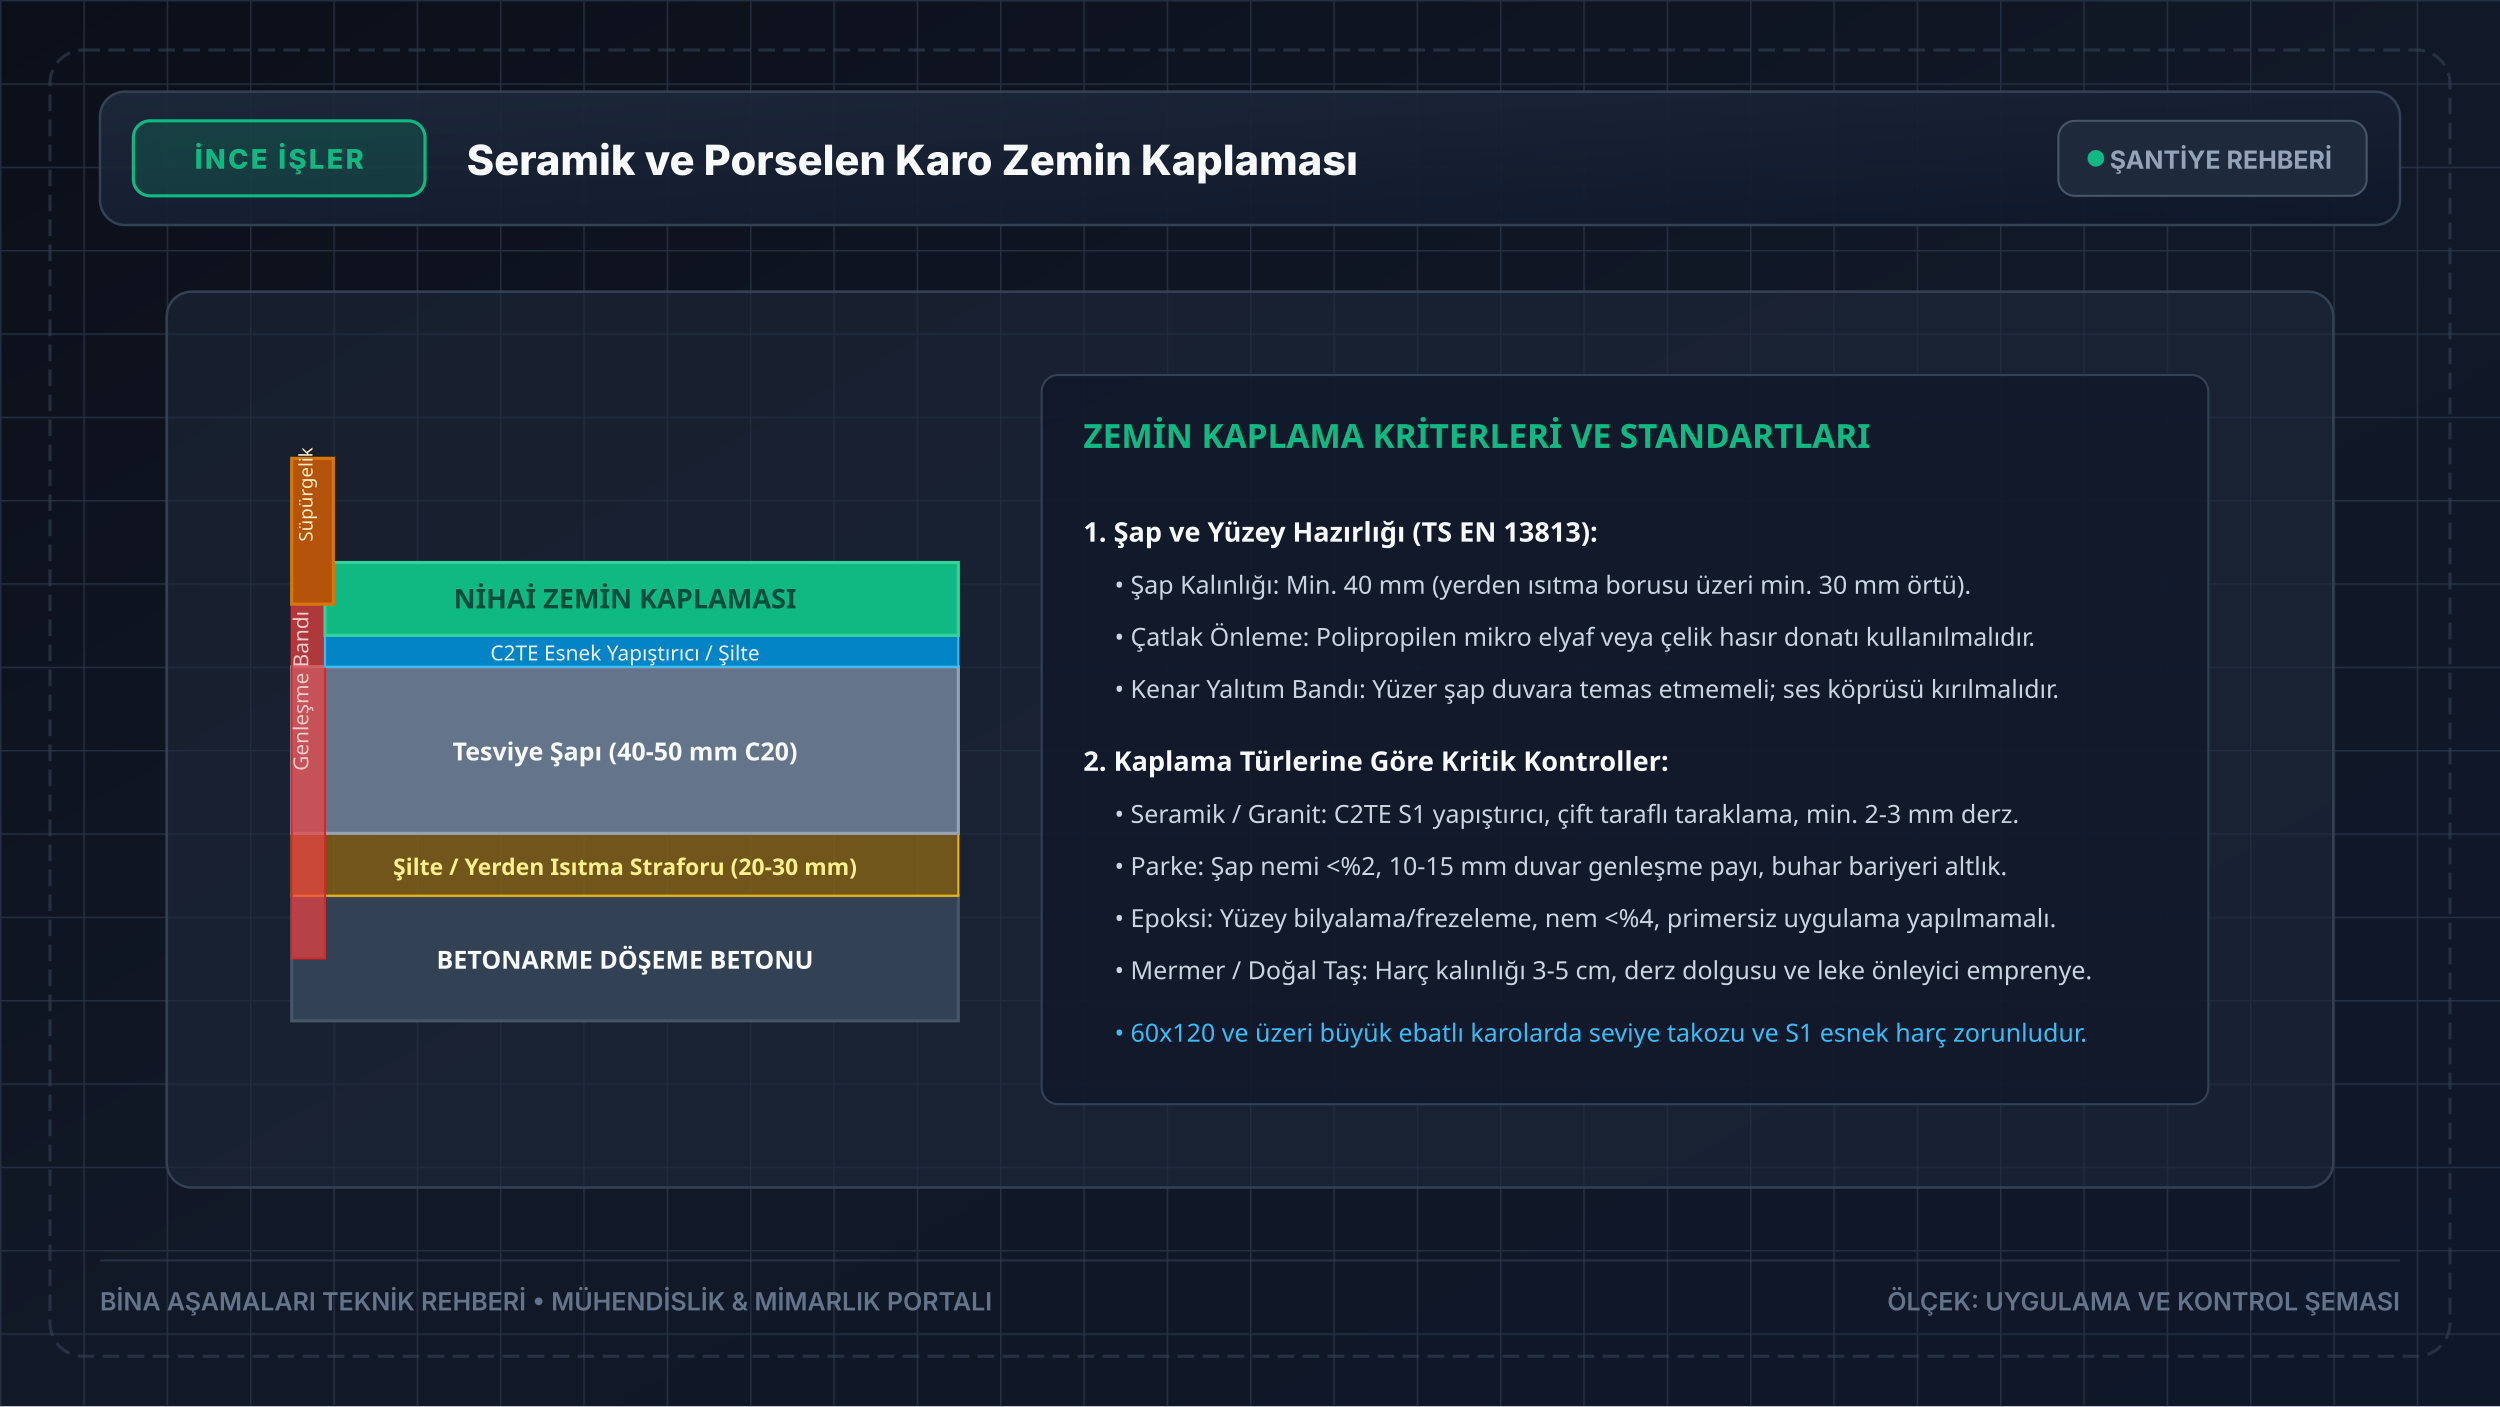
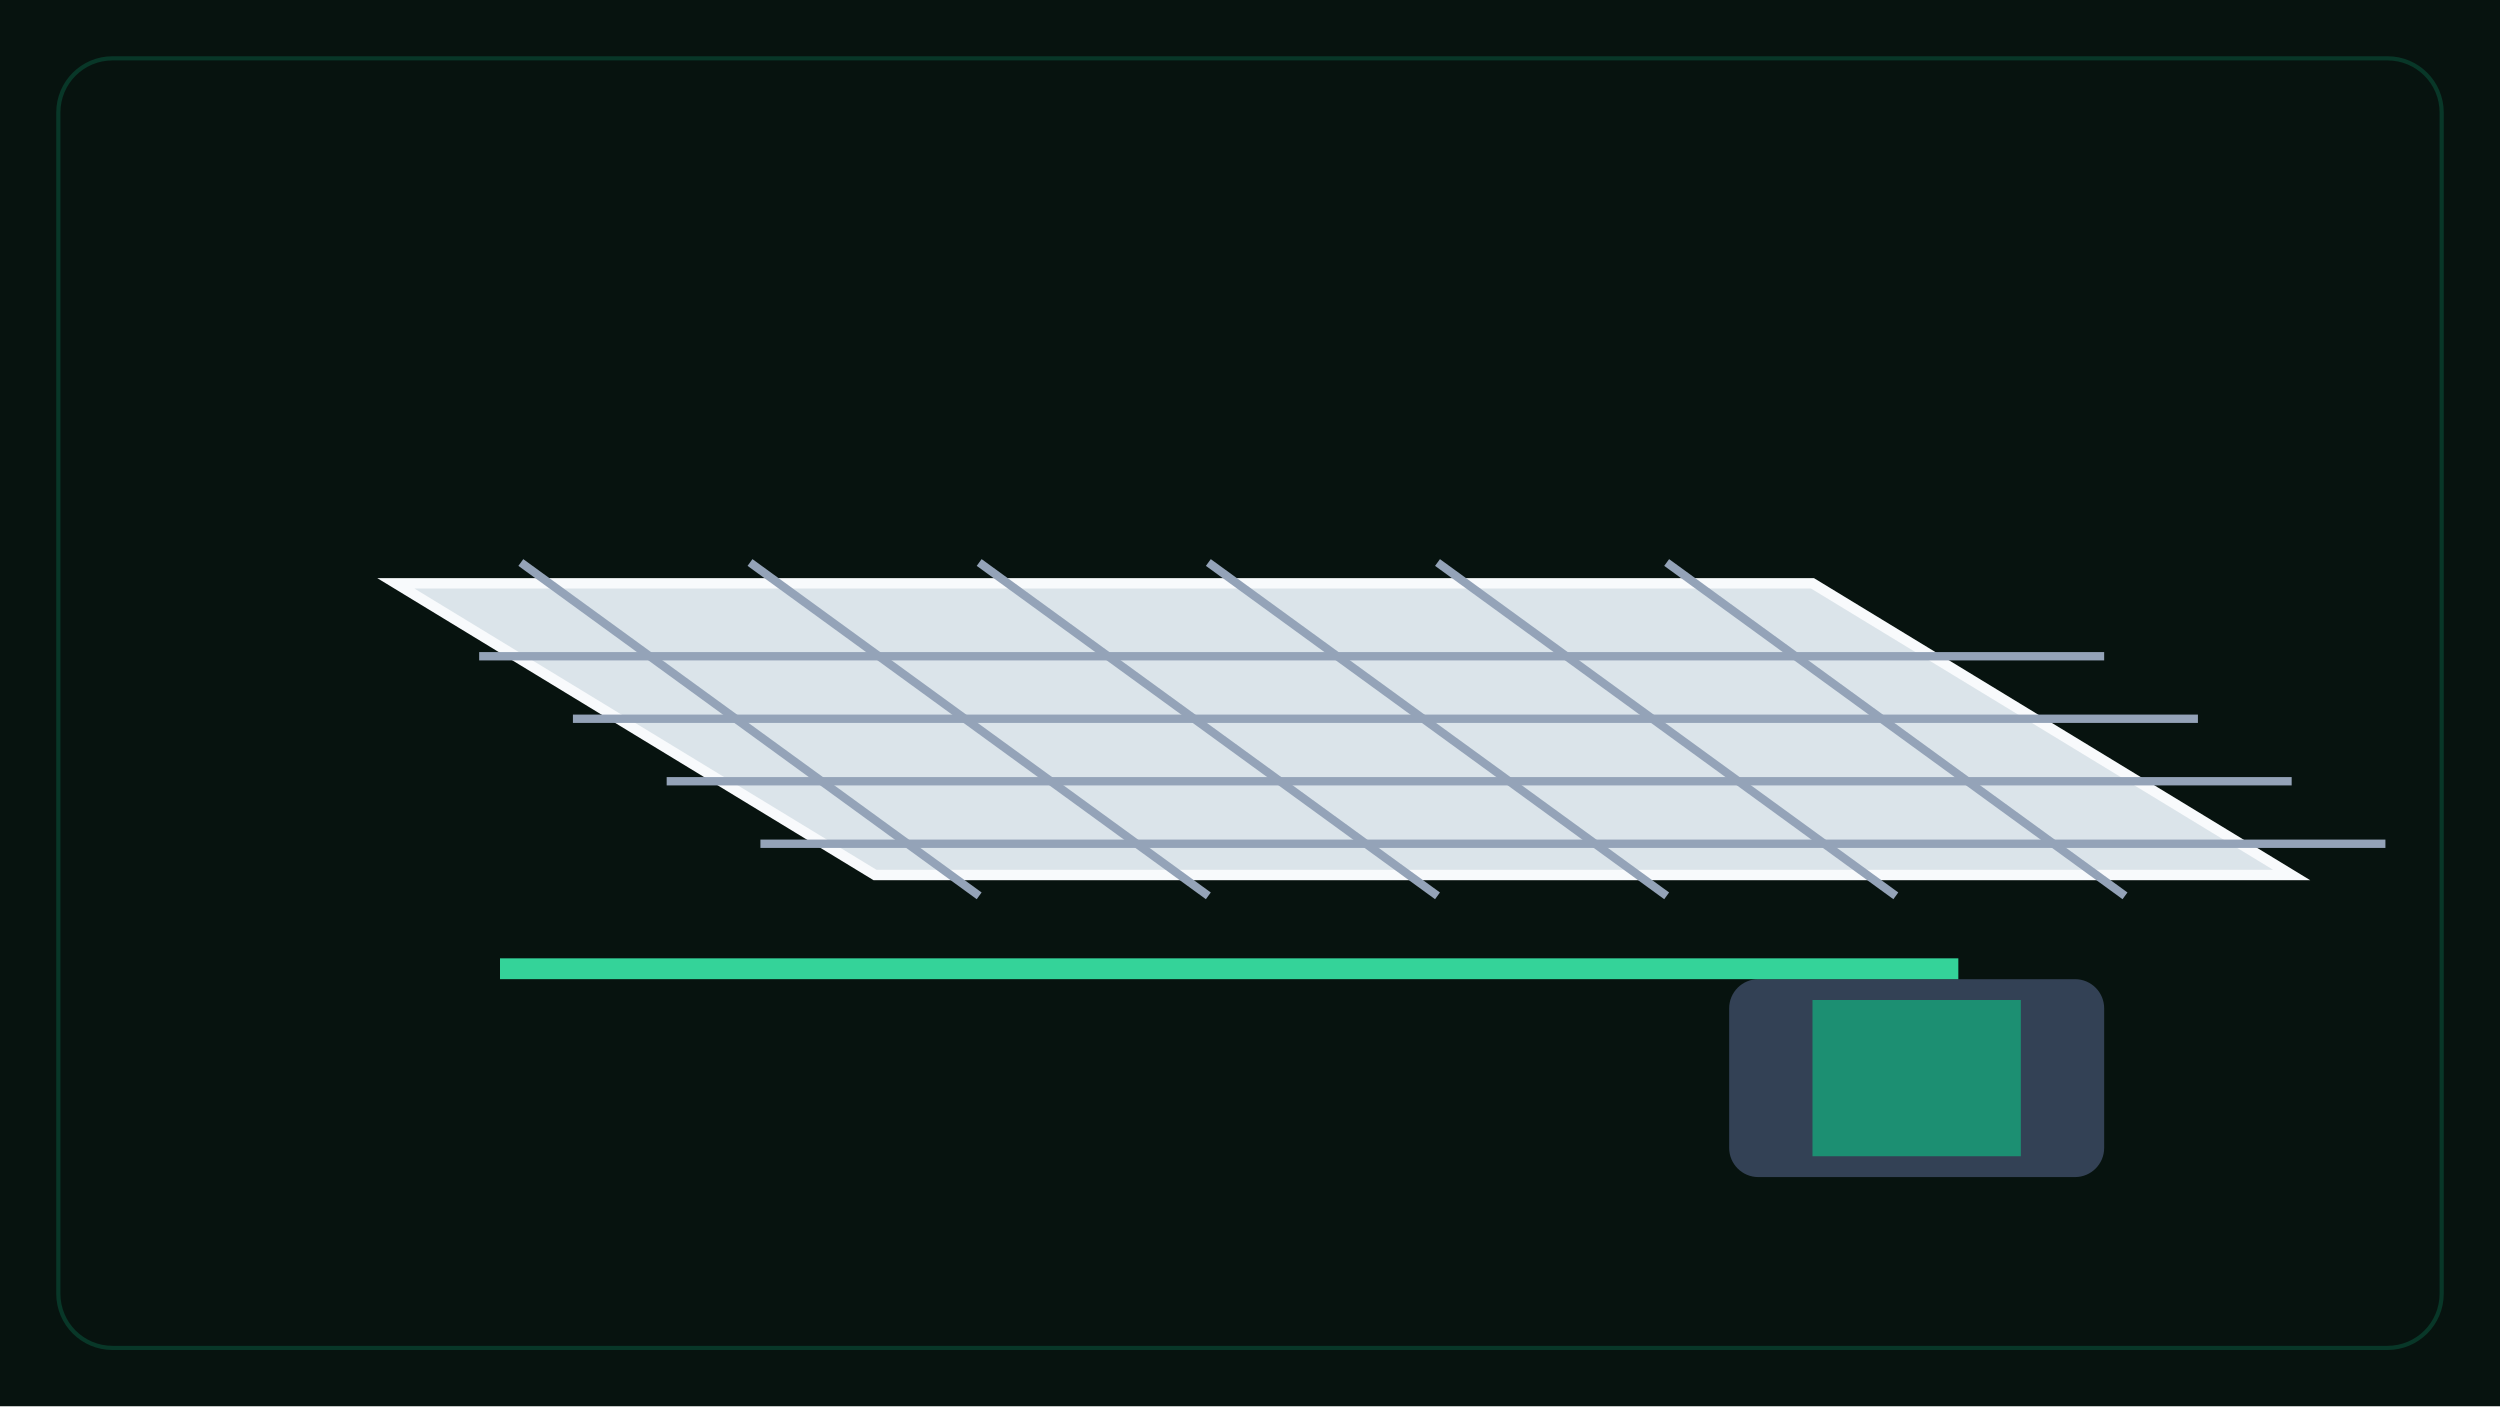
- <svg xmlns="http://www.w3.org/2000/svg" viewBox="0 0 1200 675" width="1200" height="675" fill="none">
-   <defs>
-     <linearGradient id="bgGrad" x1="0%" y1="0%" x2="100%" y2="100%">
-       <stop offset="0%" stop-color="#0b0f19" />
-       <stop offset="50%" stop-color="#111827" />
-       <stop offset="100%" stop-color="#0f172a" />
-     </linearGradient>
-     <linearGradient id="panelGrad" x1="0%" y1="0%" x2="100%" y2="100%">
-       <stop offset="0%" stop-color="#1e293b" stop-opacity="0.9" />
-       <stop offset="100%" stop-color="#0f172a" stop-opacity="0.95" />
-     </linearGradient>
-     <pattern id="blueprintGrid" width="40" height="40" patternUnits="userSpaceOnUse">
-       <path d="M 40 0 L 0 0 0 40" fill="none" stroke="#334155" stroke-width="0.75" stroke-opacity="0.3" />
-       <path d="M 200 0 L 0 0 0 200" fill="none" stroke="#334155" stroke-width="1.5" stroke-opacity="0.5" />
-     </pattern>
-   </defs>
-   <rect width="1200" height="675" fill="url(#bgGrad)" />
-   <rect width="1200" height="675" fill="url(#blueprintGrid)" />
-   <rect x="24" y="24" width="1152" height="627" rx="16" fill="none" stroke="#334155" stroke-width="1.5" stroke-dasharray="8 4" opacity="0.6" />
-   <g transform="translate(48, 44)">
-     <rect x="0" y="0" width="1104" height="64" rx="12" fill="url(#panelGrad)" stroke="#334155" stroke-width="1.2" />
-     <rect x="16" y="14" width="140" height="36" rx="8" fill="#10b981" fill-opacity="0.18" stroke="#10b981" stroke-width="1.5" />
-     <text x="86" y="37" fill="#10b981" font-family="system-ui, -apple-system, sans-serif" font-size="13" font-weight="800" text-anchor="middle" letter-spacing="1.2">İNCE İŞLER</text>
-     <text x="176" y="40" fill="#f8fafc" font-family="system-ui, -apple-system, sans-serif" font-size="20" font-weight="800">Seramik ve Porselen Karo Zemin Kaplaması</text>
-     <rect x="940" y="14" width="148" height="36" rx="8" fill="#1e293b" stroke="#475569" stroke-width="1" />
-     <circle cx="958" cy="32" r="4" fill="#10b981" />
-     <text x="1018" y="37" fill="#94a3b8" font-family="system-ui, -apple-system, sans-serif" font-size="12" font-weight="700" text-anchor="middle">ŞANTİYE REHBERİ</text>
+ <svg xmlns="http://www.w3.org/2000/svg" viewBox="0 0 1200 675">
+   <rect width="1200" height="675" fill="#07130f" />
+   <g transform="translate(110 110)">
+     <polygon points="80,170 760,170 990,310 310,310" fill="#dbe4ea" stroke="#f8fafc" stroke-width="5" />
+     <g stroke="#94a3b8" stroke-width="4">
+       <path d="M140 160l220 160M250 160l220 160M360 160l220 160M470 160l220 160M580 160l220 160M690 160l220 160" />
+       <path d="M120 205h780M165 235h780M210 265h780M255 295h780" />
+     </g>
+     <rect x="720" y="360" width="180" height="95" rx="14" fill="#334155" />
+     <path d="M760 370h100v75H760z" fill="#10b981" opacity=".65" />
+     <path d="M130 355h700" stroke="#34d399" stroke-width="10" />
  </g>
-   <g transform="translate(80, 140)">
-     <rect x="0" y="0" width="1040" height="430" rx="12" fill="#1e293b" fill-opacity="0.6" stroke="#334155" stroke-width="1.2" />
-     <g transform="translate(60, 50)">
-       <rect x="0" y="240" width="320" height="60" fill="#334155" stroke="#475569" stroke-width="1.5" />
-       <text x="160" y="275" fill="#f8fafc" font-family="system-ui, sans-serif" font-size="12" font-weight="700" text-anchor="middle">BETONARME DÖŞEME BETONU</text>
-       <rect x="0" y="210" width="320" height="30" fill="#ca8a04" fill-opacity="0.5" stroke="#eab308" stroke-width="1" />
-       <text x="160" y="230" fill="#fef08a" font-family="system-ui, sans-serif" font-size="11" font-weight="700" text-anchor="middle">Şilte / Yerden Isıtma Straforu (20-30 mm)</text>
-       <rect x="0" y="130" width="320" height="80" fill="#64748b" stroke="#94a3b8" stroke-width="1.5" />
-       <text x="160" y="175" fill="#f8fafc" font-family="system-ui, sans-serif" font-size="12" font-weight="700" text-anchor="middle">Tesviye Şapı (40-50 mm C20)</text>
-       <rect x="0" y="100" width="16" height="170" fill="#ef4444" fill-opacity="0.7" stroke="#dc2626" />
-       <text x="8" y="180" fill="#fecaca" font-family="system-ui, sans-serif" font-size="10" transform="rotate(-90 8 180)">Genleşme Bandı</text>
-       <rect x="16" y="115" width="304" height="15" fill="#0284c7" stroke="#38bdf8" />
-       <text x="160" y="127" fill="#f0f9ff" font-family="system-ui, sans-serif" font-size="10" text-anchor="middle">C2TE Esnek Yapıştırıcı / Şilte</text>
-       <rect x="16" y="80" width="304" height="35" fill="#10b981" stroke="#34d399" stroke-width="1.5" />
-       <text x="160" y="102" fill="#064e3b" font-family="system-ui, sans-serif" font-size="13" font-weight="800" text-anchor="middle">NİHAİ ZEMİN KAPLAMASI</text>
-       <rect x="0" y="30" width="20" height="70" fill="#b45309" stroke="#d97706" stroke-width="1.5" />
-       <text x="10" y="70" fill="#fef3c7" font-family="system-ui, sans-serif" font-size="9" transform="rotate(-90 10 70)">Süpürgelik</text>
-     </g>
-     <g transform="translate(420, 40)">
-       <rect x="0" y="0" width="560" height="350" rx="8" fill="#0f172a" fill-opacity="0.8" stroke="#334155" stroke-width="1" />
-       <text x="20" y="35" fill="#10b981" font-family="system-ui, sans-serif" font-size="16" font-weight="800">ZEMİN KAPLAMA KRİTERLERİ VE STANDARTLARI</text>
-       <g transform="translate(20, 60)">
-         <text x="0" y="20" fill="#f8fafc" font-family="system-ui, sans-serif" font-size="13" font-weight="700">1. Şap ve Yüzey Hazırlığı (TS EN 13813):</text>
-         <text x="15" y="45" fill="#cbd5e1" font-family="system-ui, sans-serif" font-size="12">• Şap Kalınlığı: Min. 40 mm (yerden ısıtma borusu üzeri min. 30 mm örtü).</text>
-         <text x="15" y="70" fill="#cbd5e1" font-family="system-ui, sans-serif" font-size="12">• Çatlak Önleme: Polipropilen mikro elyaf veya çelik hasır donatı kullanılmalıdır.</text>
-         <text x="15" y="95" fill="#cbd5e1" font-family="system-ui, sans-serif" font-size="12">• Kenar Yalıtım Bandı: Yüzer şap duvara temas etmemeli; ses köprüsü kırılmalıdır.</text>
-         <text x="0" y="130" fill="#f8fafc" font-family="system-ui, sans-serif" font-size="13" font-weight="700">2. Kaplama Türlerine Göre Kritik Kontroller:</text>
-         <text x="15" y="155" fill="#cbd5e1" font-family="system-ui, sans-serif" font-size="12">• Seramik / Granit: C2TE S1 yapıştırıcı, çift taraflı taraklama, min. 2-3 mm derz.</text>
-         <text x="15" y="180" fill="#cbd5e1" font-family="system-ui, sans-serif" font-size="12">• Parke: Şap nemi &lt;%2, 10-15 mm duvar genleşme payı, buhar bariyeri altlık.</text>
-         <text x="15" y="205" fill="#cbd5e1" font-family="system-ui, sans-serif" font-size="12">• Epoksi: Yüzey bilyalama/frezeleme, nem &lt;%4, primersiz uygulama yapılmamalı.</text>
-         <text x="15" y="230" fill="#cbd5e1" font-family="system-ui, sans-serif" font-size="12">• Mermer / Doğal Taş: Harç kalınlığı 3-5 cm, derz dolgusu ve leke önleyici emprenye.</text>
-         <text x="15" y="260" fill="#38bdf8" font-family="system-ui, sans-serif" font-size="12">• 60x120 ve üzeri büyük ebatlı karolarda seviye takozu ve S1 esnek harç zorunludur.</text>
-       </g>
-     </g>
-   </g>
-   <g transform="translate(48, 605)">
-     <line x1="0" y1="0" x2="1104" y2="0" stroke="#334155" stroke-width="1" opacity="0.6" />
-     <text x="0" y="24" fill="#64748b" font-family="system-ui, -apple-system, sans-serif" font-size="12" font-weight="600">BİNA AŞAMALARI TEKNİK REHBERİ • MÜHENDİSLİK &amp; MİMARLIK PORTALI</text>
-     <text x="1104" y="24" fill="#64748b" font-family="system-ui, -apple-system, sans-serif" font-size="12" font-weight="600" text-anchor="end">ÖLÇEK: UYGULAMA VE KONTROL ŞEMASI</text>
-   </g>
+   <rect x="28" y="28" width="1144" height="619" rx="26" fill="none" stroke="#10b981" stroke-opacity=".22" stroke-width="2" />
</svg>
